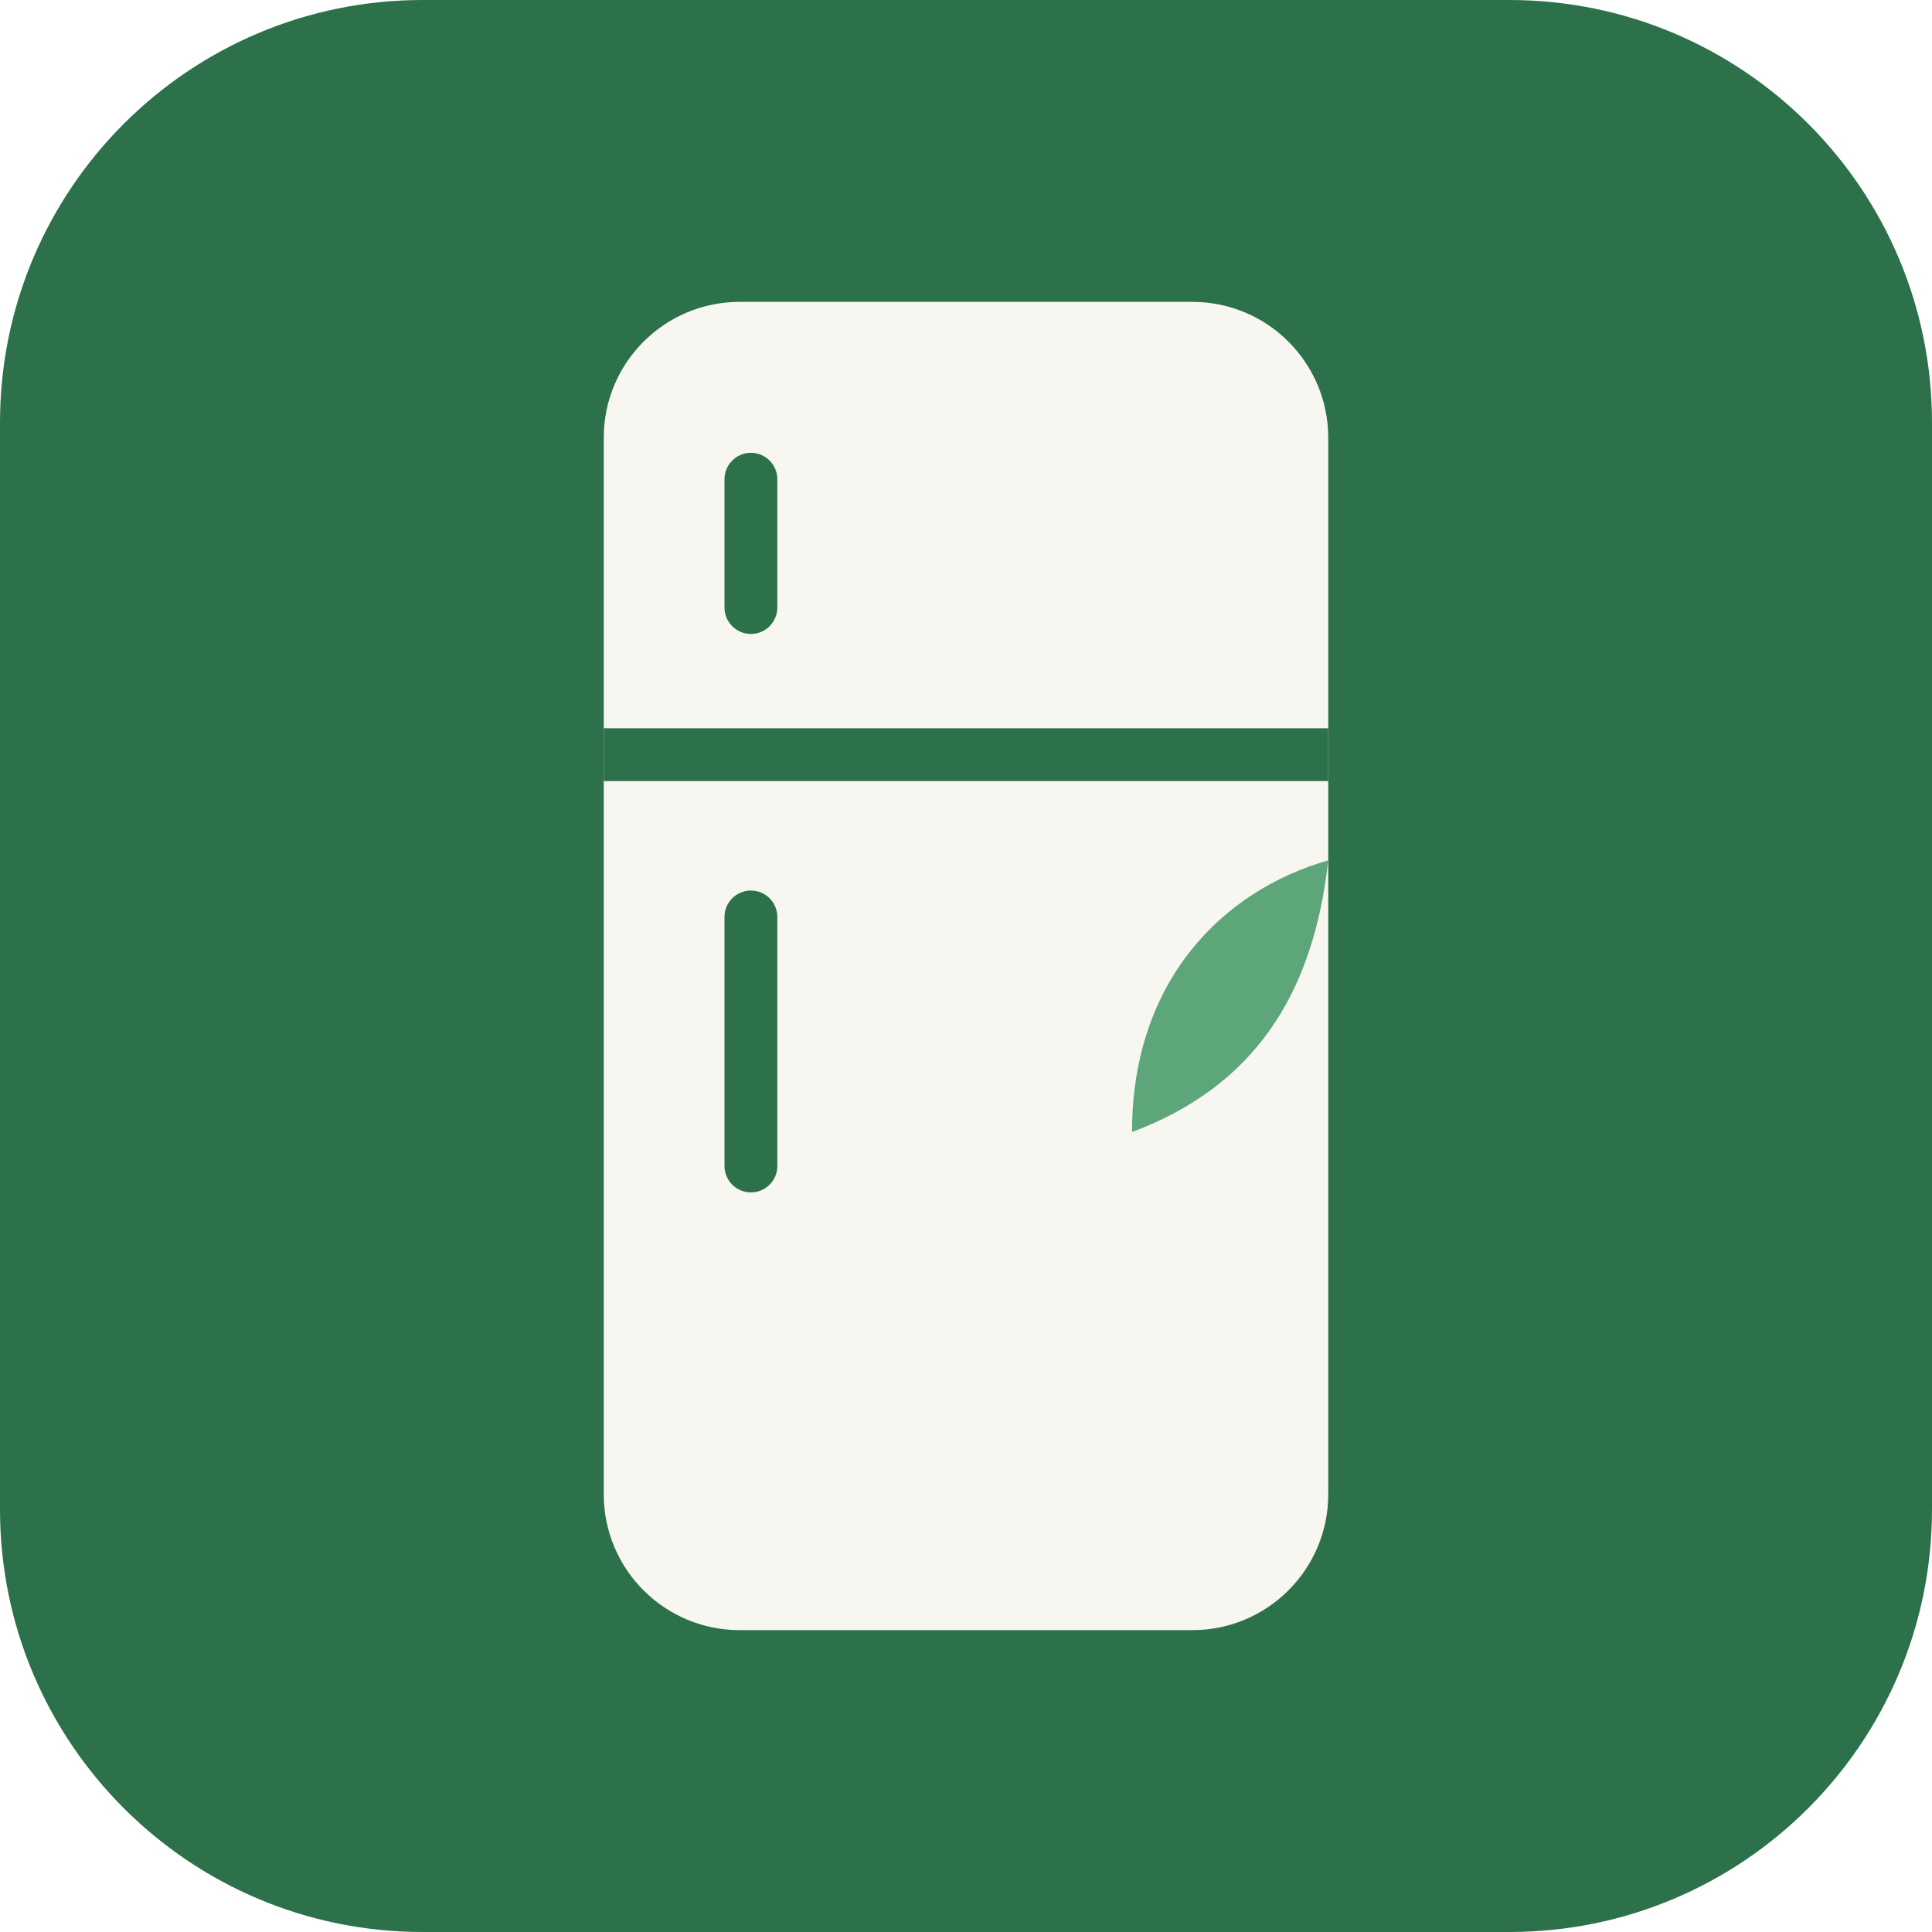
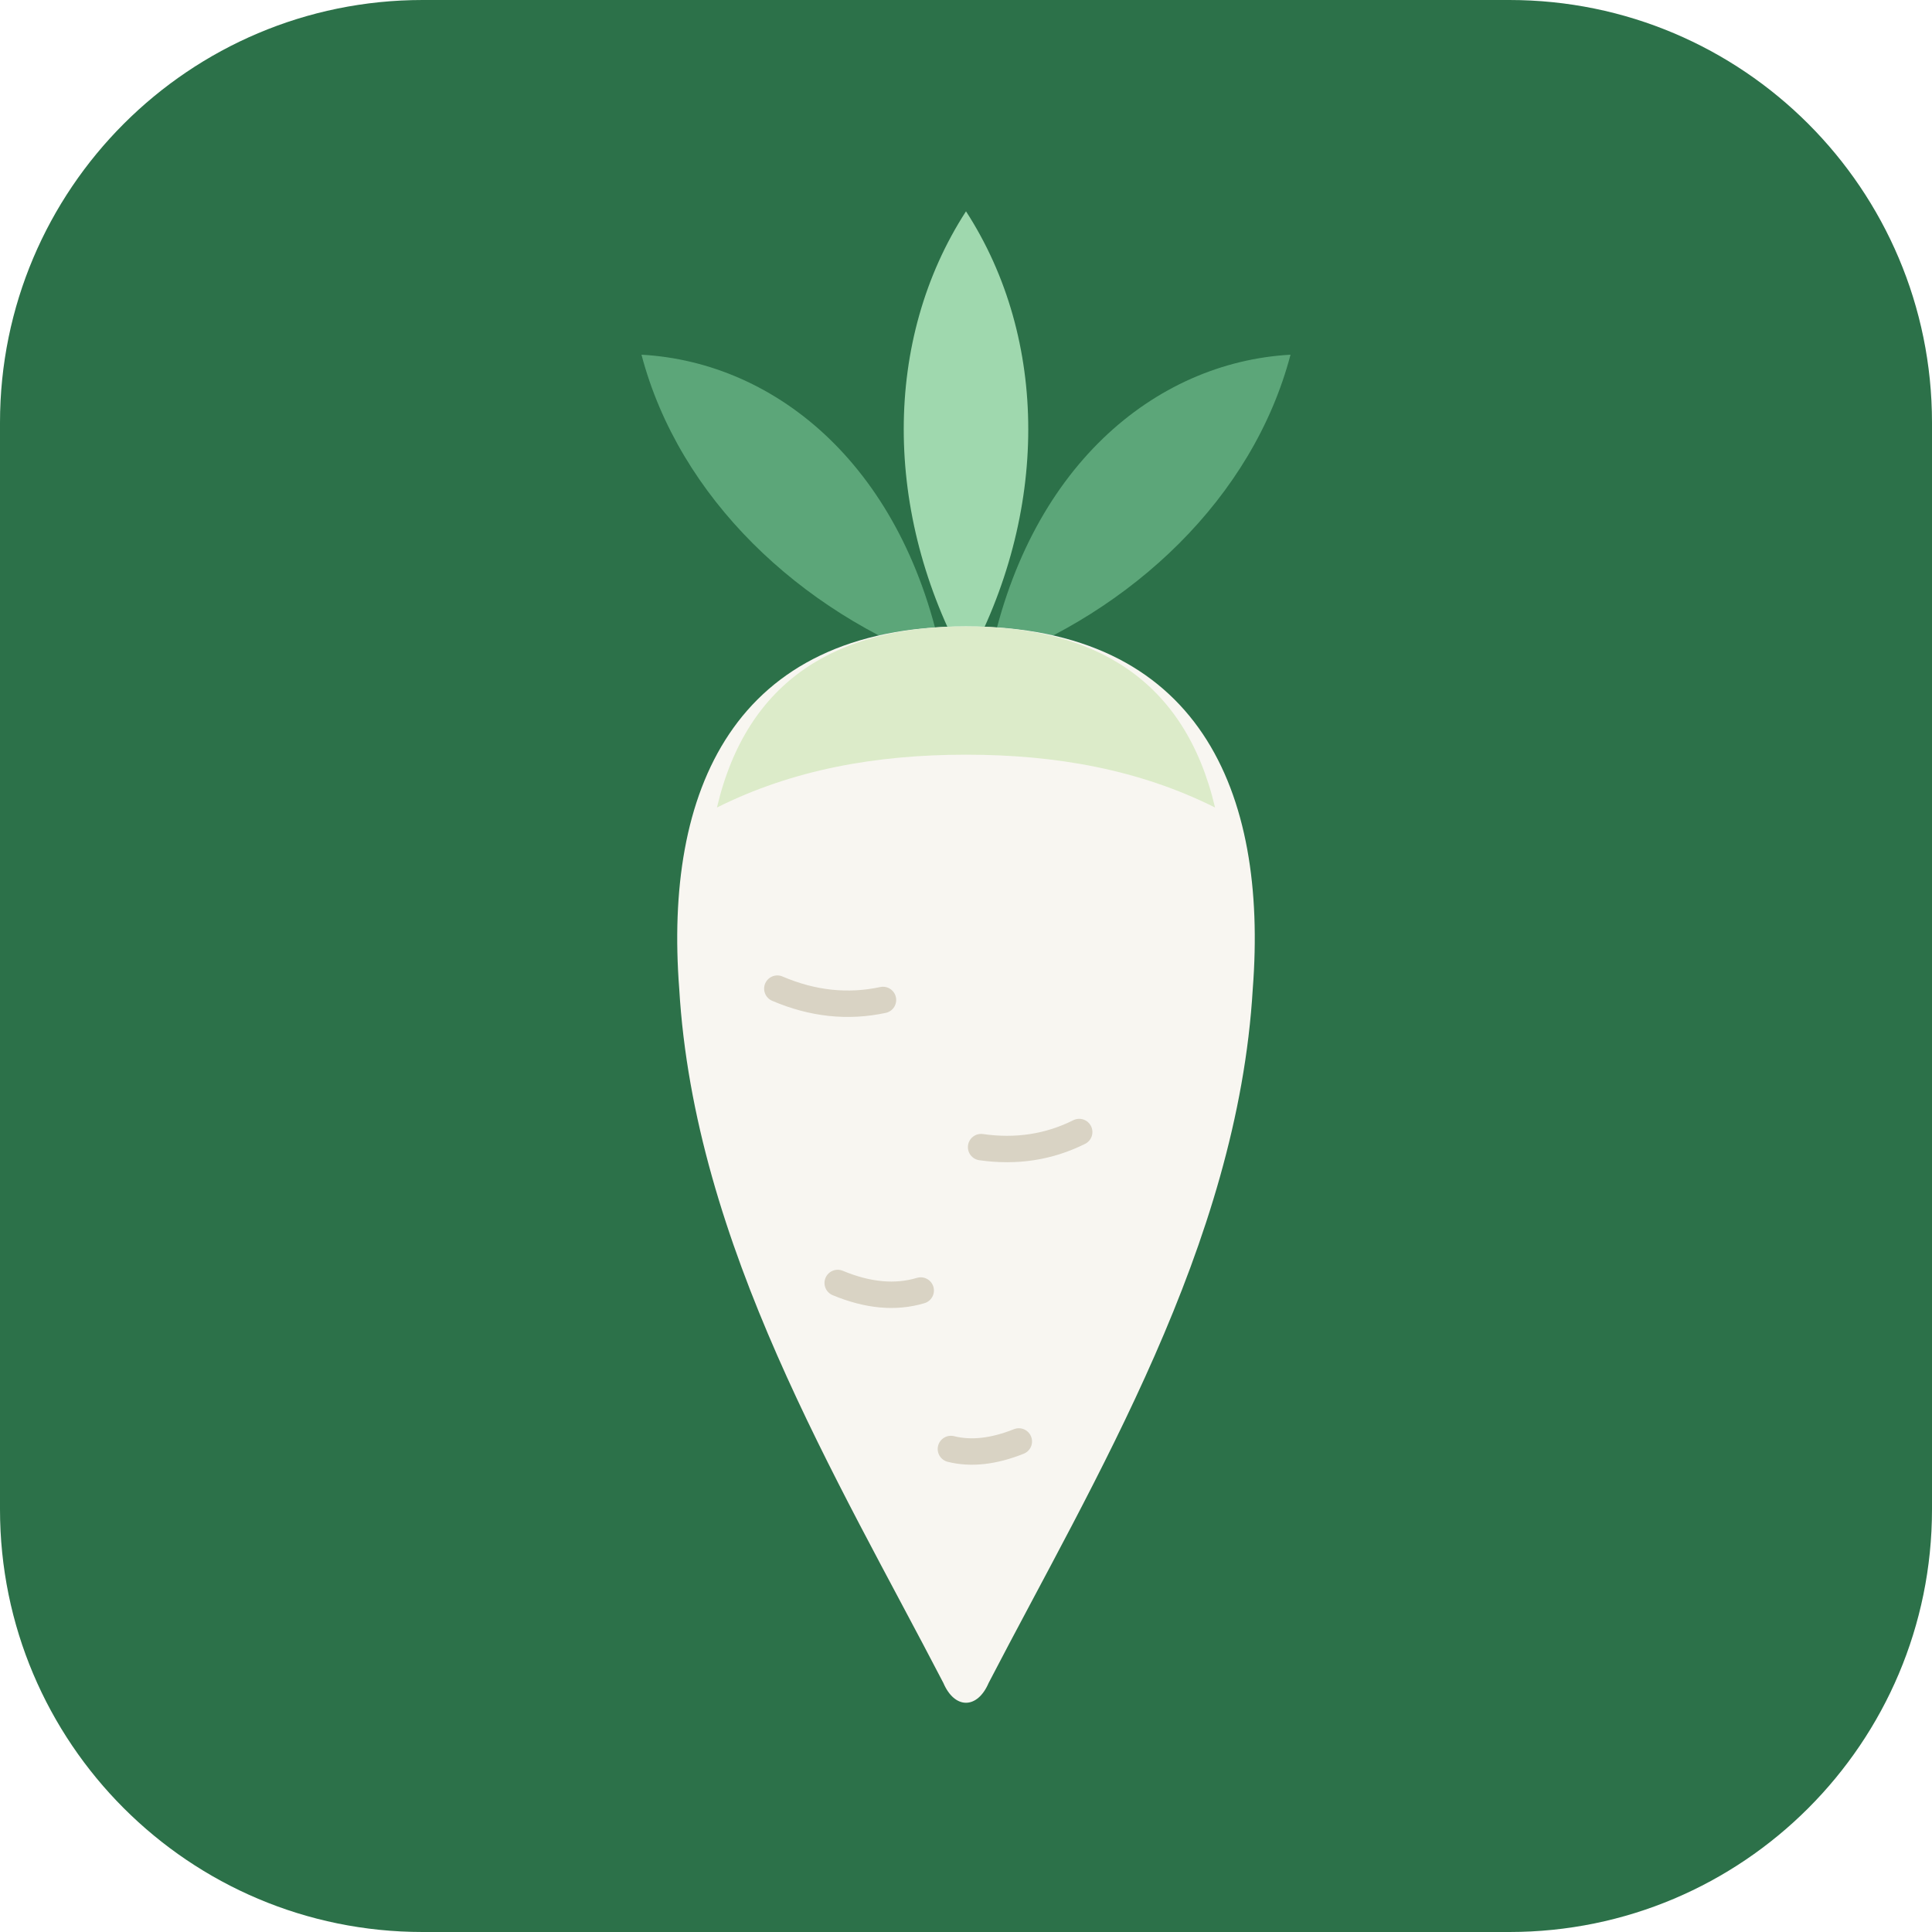
- <svg xmlns="http://www.w3.org/2000/svg" viewBox="0 0 512 512" role="img" aria-label="FridgeAI">
+ <svg xmlns="http://www.w3.org/2000/svg" viewBox="0 0 512 512" role="img" aria-label="Rettich">
  <rect width="512" height="512" rx="112" fill="#2c7149" />
-   <rect x="160" y="80" width="192" height="352" rx="36" fill="#f8f6f1" />
-   <line x1="160" y1="200" x2="352" y2="200" stroke="#2c7149" stroke-width="14" />
-   <rect x="192" y="120" width="14" height="48" rx="7" fill="#2c7149" />
-   <rect x="192" y="236" width="14" height="80" rx="7" fill="#2c7149" />
-   <path d="M300 300c0-40 24-64 52-72-4 36-20 60-52 72z" fill="#5ca679" />
+   <path d="M250 176C212 162 180 132 170 94c36 2 70 30 80 82z" fill="#5ca679" />
+   <path d="M262 176c38-14 70-44 80-82-36 2-70 30-80 82z" fill="#5ca679" />
+   <path d="M256 176c-22-40-22-86 0-120 22 34 22 80 0 120z" fill="#9fd8ae" />
+   <path d="M256 166c62 0 80 44 76 96-4 68-42 130-70 184-3 7-9 7-12 0-28-54-66-116-70-184-4-52 14-96 76-96z" fill="#f8f6f1" />
+   <path d="M190 214c8-34 32-48 66-48s58 14 66 48c-20-10-42-14-66-14s-46 4-66 14z" fill="#dcebc9" />
+   <g fill="none" stroke="#d9d3c4" stroke-width="7" stroke-linecap="round">
+     <path d="M206 262q14 6 28 3" />
+     <path d="M286 300q-12 6-26 4" />
+     <path d="M222 340q12 5 22 2" />
+     <path d="M270 382q-10 4-18 2" />
+   </g>
</svg>
